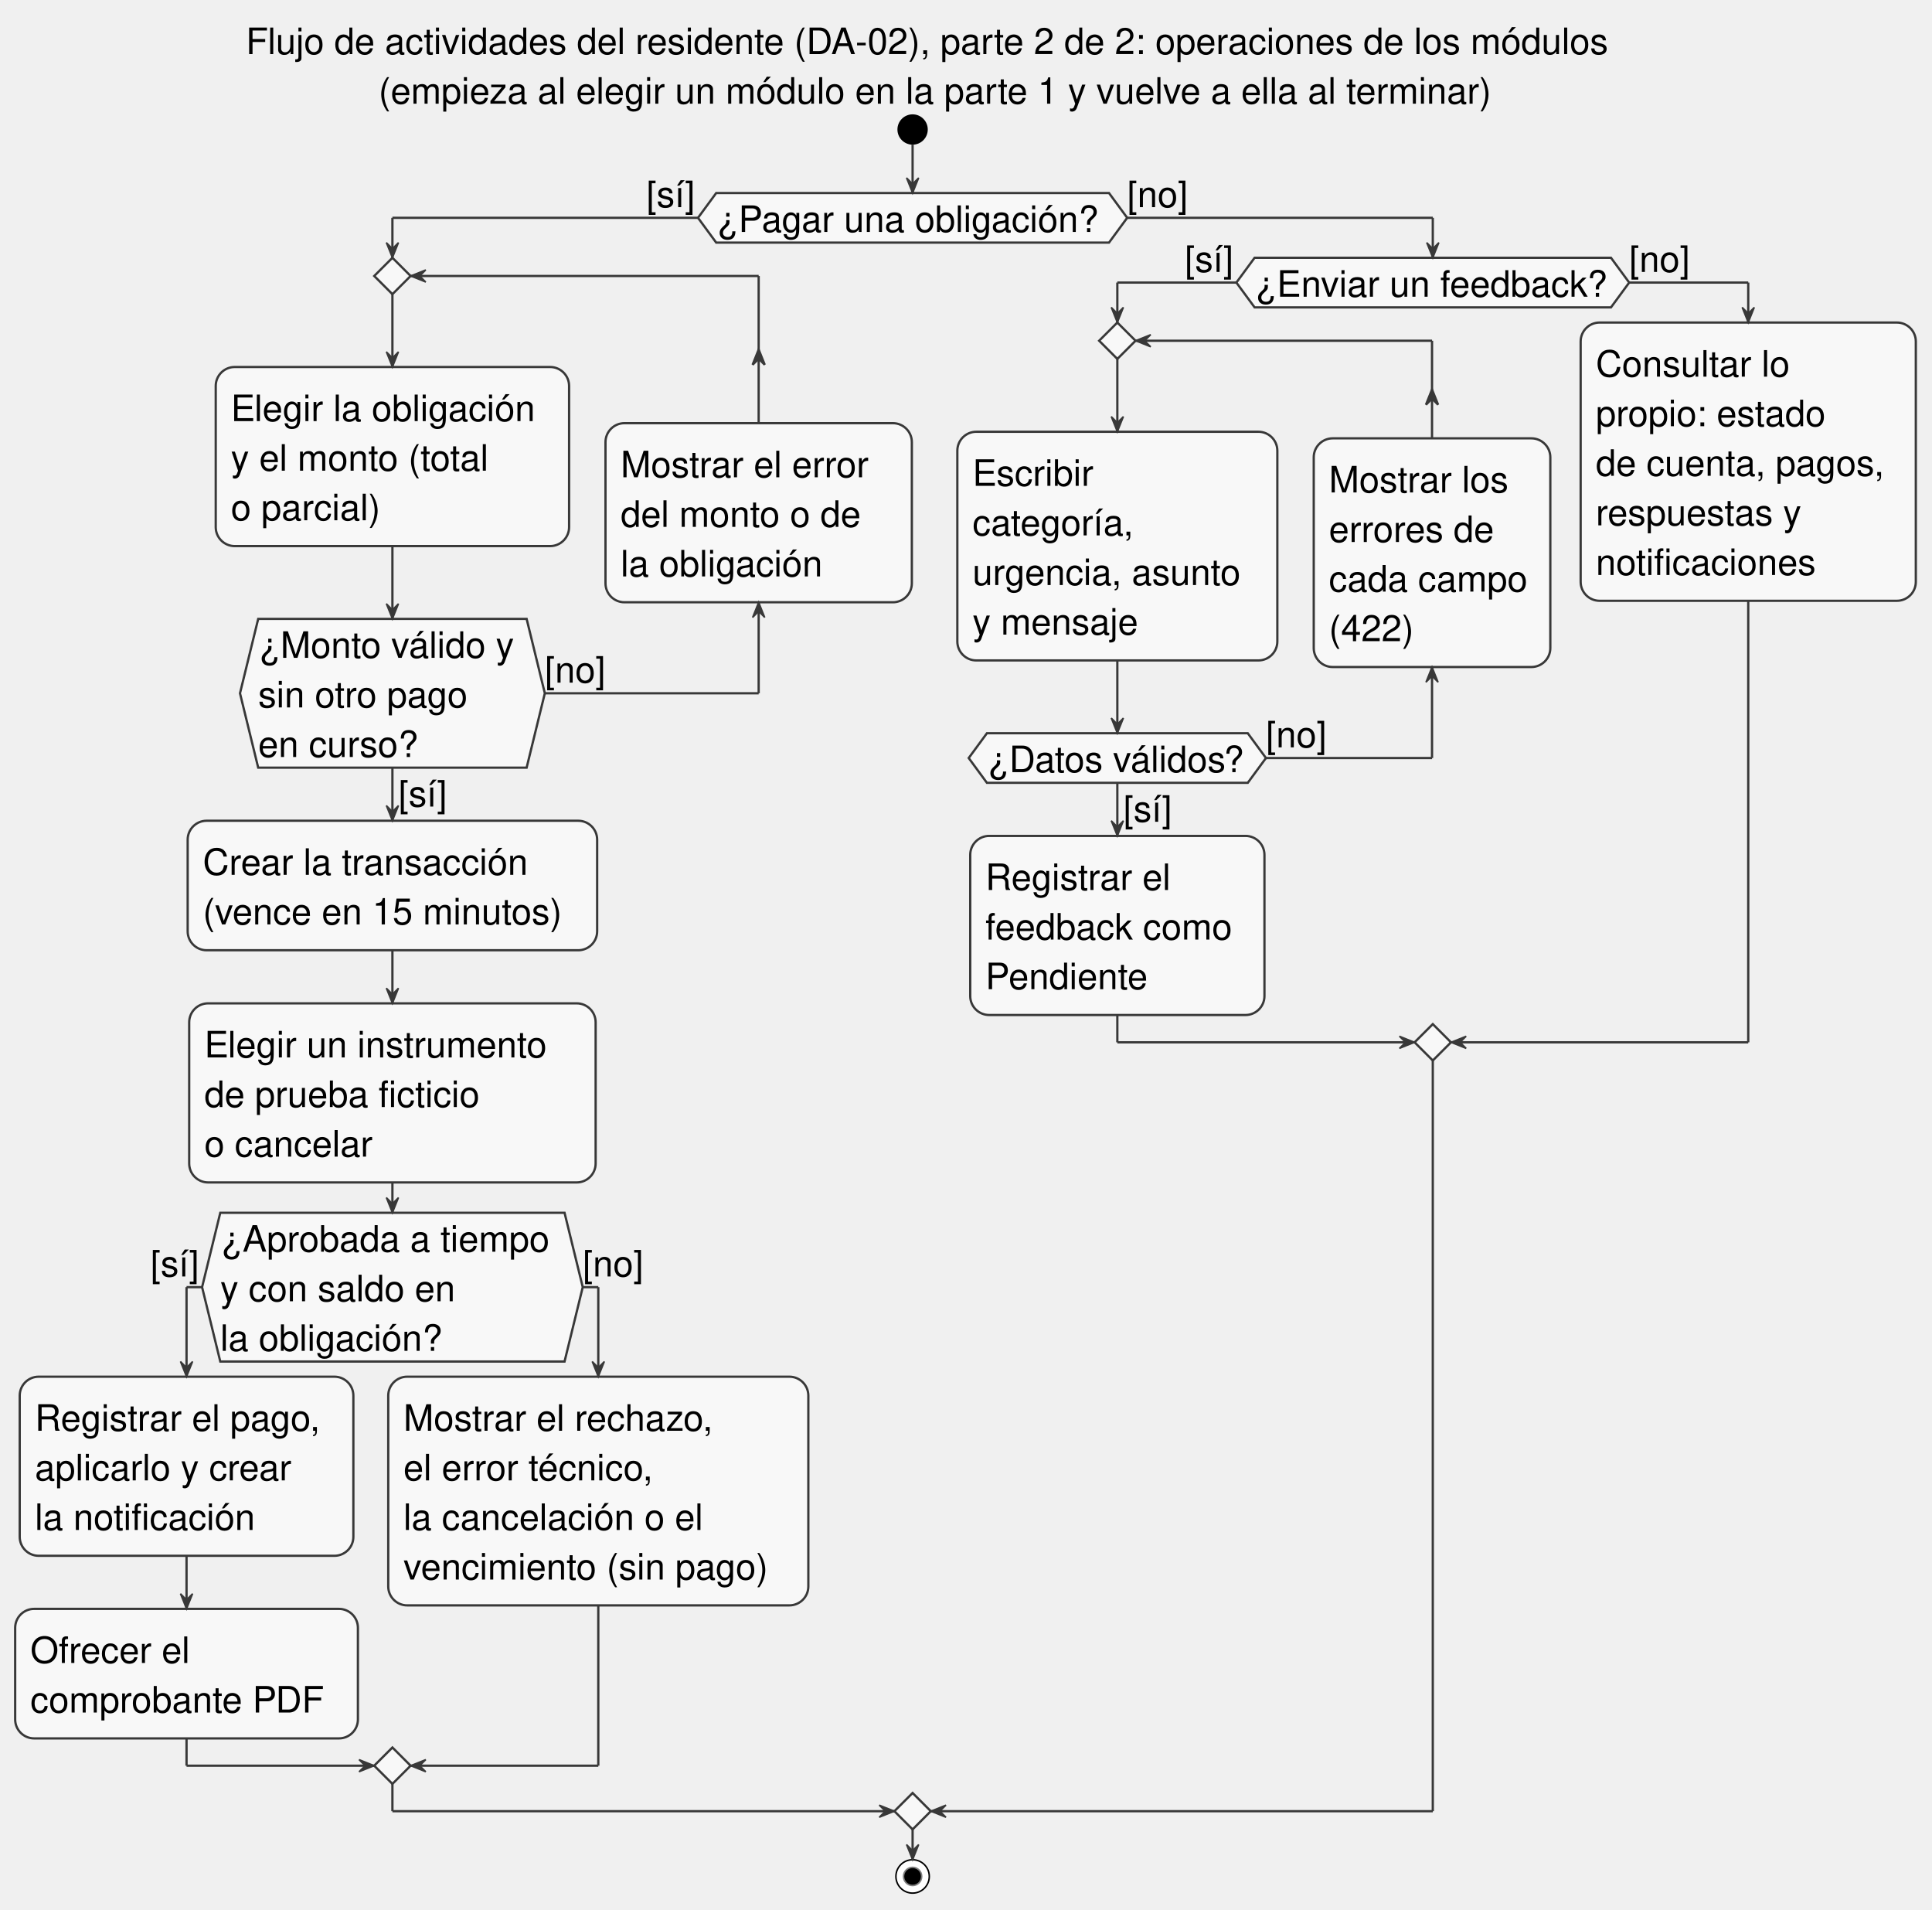
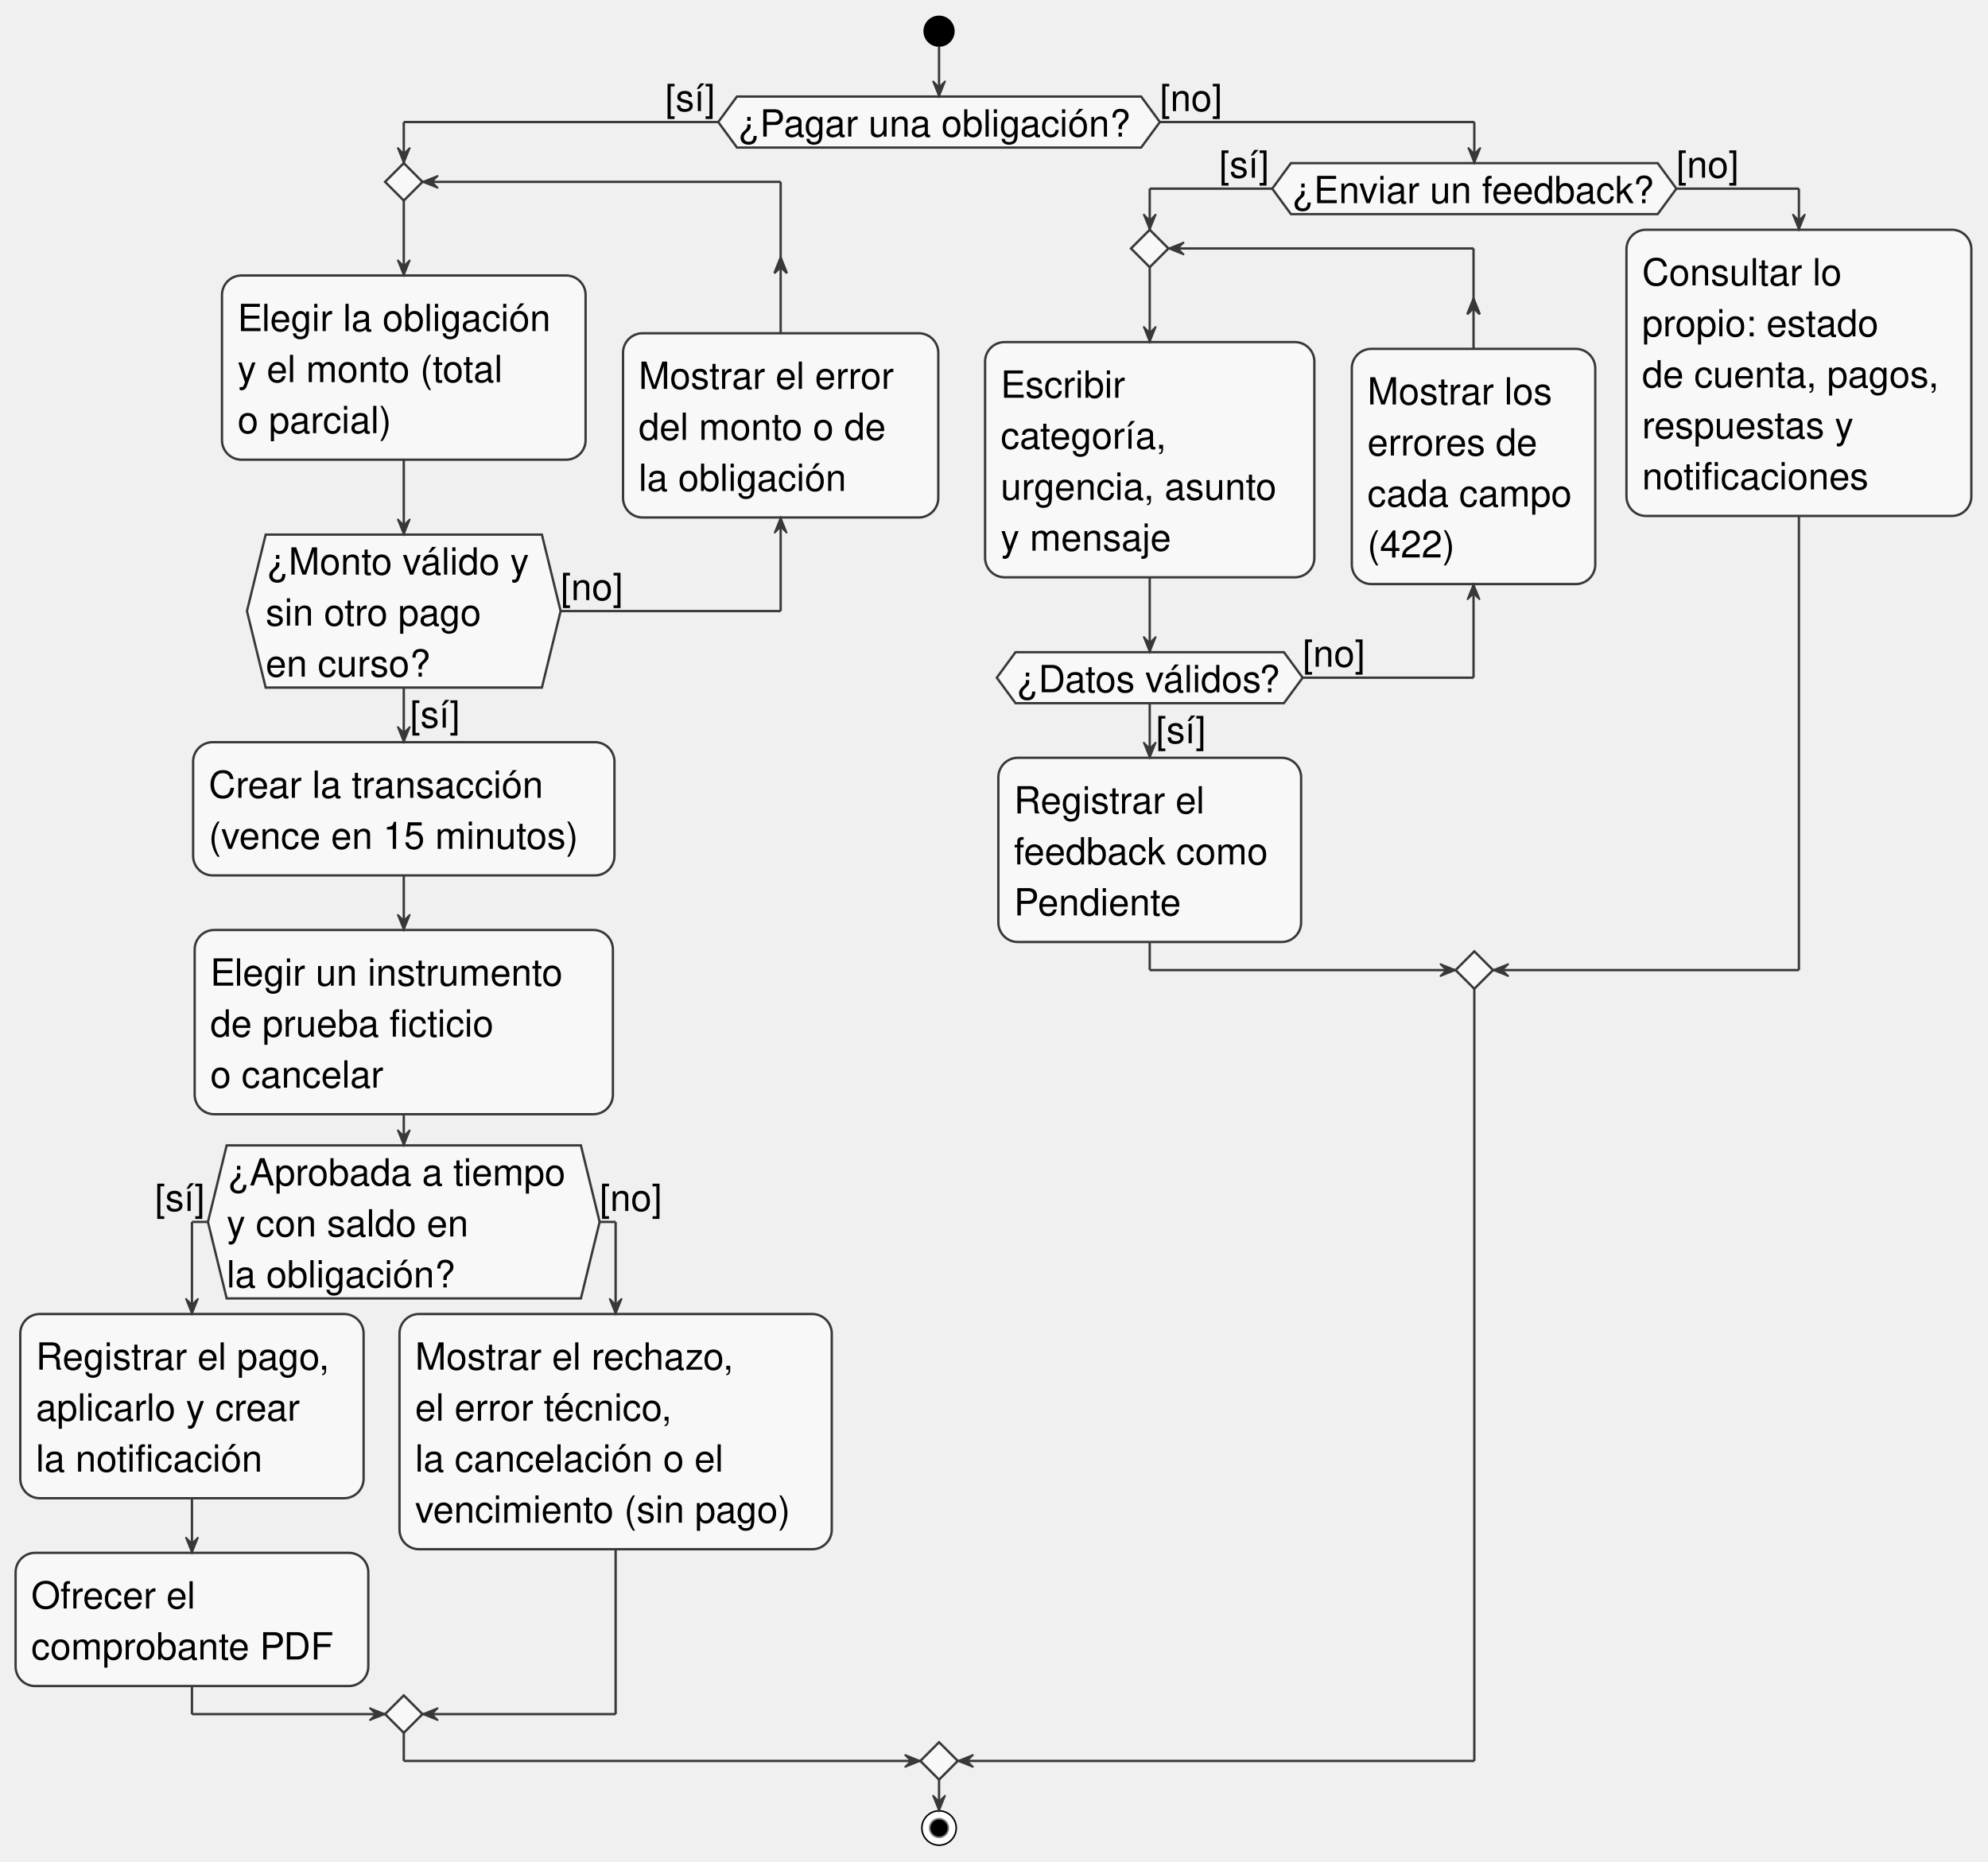
- <svg xmlns="http://www.w3.org/2000/svg" contentScriptType="application/ecmascript" contentStyleType="text/css" height="3934.375px" preserveAspectRatio="none" style="width:3981px;height:3934px;" version="1.1" viewBox="0 0 3981 3934" width="3981.25px" zoomAndPan="magnify">
+ <svg xmlns="http://www.w3.org/2000/svg" contentScriptType="application/ecmascript" contentStyleType="text/css" height="3728.125px" preserveAspectRatio="none" style="width:3981px;height:3728px;" version="1.1" viewBox="0 0 3981 3728" width="3981.25px" zoomAndPan="magnify">
  <defs />
  <g>
-     <text fill="#000000" font-family="Helvetica" font-size="75" lengthAdjust="spacingAndGlyphs" textLength="2962.5" x="506.641" y="111.425">Flujo de actividades del residente (DA-02), parte 2 de 2: operaciones de los módulos</text>
-     <text fill="#000000" font-family="Helvetica" font-size="75" lengthAdjust="spacingAndGlyphs" textLength="2415.625" x="780.078" y="213.575">(empieza al elegir un módulo en la parte 1 y vuelve a ella al terminar)</text>
-     <ellipse cx="1880.469" cy="266.799" fill="#000000" rx="31.25" ry="31.25" style="stroke: none; stroke-width: 3.125;" />
-     <polygon fill="#F8F8F8" points="1475.781,397.662,2285.156,397.662,2322.656,448.736,2285.156,499.811,1475.781,499.811,1438.281,448.736,1475.781,397.662" style="stroke: #383838; stroke-width: 4.688;" />
-     <text fill="#000000" font-family="Helvetica" font-size="75" lengthAdjust="spacingAndGlyphs" textLength="809.375" x="1475.781" y="477.837">¿Pagar una obligación?</text>
-     <text fill="#000000" font-family="Helvetica" font-size="75" lengthAdjust="spacingAndGlyphs" textLength="106.25" x="1332.031" y="426.762">[sí]</text>
-     <text fill="#000000" font-family="Helvetica" font-size="75" lengthAdjust="spacingAndGlyphs" textLength="143.75" x="2322.656" y="426.762">[no]</text>
-     <rect fill="#F8F8F8" height="368.949" rx="39.062" ry="39.062" style="stroke: #383838; stroke-width: 4.688;" width="728.125" x="444.531" y="756.061" />
-     <text fill="#000000" font-family="Helvetica" font-size="75" lengthAdjust="spacingAndGlyphs" textLength="665.625" x="475.781" y="867.486">Elegir la obligación</text>
-     <text fill="#000000" font-family="Helvetica" font-size="75" lengthAdjust="spacingAndGlyphs" textLength="578.125" x="475.781" y="969.636">y el monto (total</text>
-     <text fill="#000000" font-family="Helvetica" font-size="75" lengthAdjust="spacingAndGlyphs" textLength="321.875" x="475.781" y="1071.786">o parcial)</text>
-     <polygon fill="#F8F8F8" points="808.594,531.061,846.094,568.561,808.594,606.061,771.094,568.561,808.594,531.061" style="stroke: #383838; stroke-width: 4.688;" />
-     <polygon fill="#F8F8F8" points="532.031,1275.011,1085.156,1275.011,1122.656,1428.235,1085.156,1581.46,532.031,1581.46,494.531,1428.235,532.031,1275.011" style="stroke: #383838; stroke-width: 4.688;" />
-     <text fill="#000000" font-family="Helvetica" font-size="75" lengthAdjust="spacingAndGlyphs" textLength="106.25" x="821.094" y="1661.634">[sí]</text>
-     <text fill="#000000" font-family="Helvetica" font-size="75" lengthAdjust="spacingAndGlyphs" textLength="553.125" x="532.031" y="1355.185">¿Monto válido y</text>
-     <text fill="#000000" font-family="Helvetica" font-size="75" lengthAdjust="spacingAndGlyphs" textLength="475" x="532.031" y="1457.335">sin otro pago</text>
-     <text fill="#000000" font-family="Helvetica" font-size="75" lengthAdjust="spacingAndGlyphs" textLength="340.625" x="532.031" y="1559.485">en curso?</text>
-     <text fill="#000000" font-family="Helvetica" font-size="75" lengthAdjust="spacingAndGlyphs" textLength="143.75" x="1122.656" y="1406.26">[no]</text>
-     <rect fill="#F8F8F8" height="368.949" rx="39.062" ry="39.062" style="stroke: #383838; stroke-width: 4.688;" width="631.25" x="1247.656" y="871.786" />
-     <text fill="#000000" font-family="Helvetica" font-size="75" lengthAdjust="spacingAndGlyphs" textLength="568.75" x="1278.906" y="983.211">Mostrar el error</text>
-     <text fill="#000000" font-family="Helvetica" font-size="75" lengthAdjust="spacingAndGlyphs" textLength="540.625" x="1278.906" y="1085.36">del monto o de</text>
-     <text fill="#000000" font-family="Helvetica" font-size="75" lengthAdjust="spacingAndGlyphs" textLength="446.875" x="1278.906" y="1187.51">la obligación</text>
-     <rect fill="#F8F8F8" height="266.799" rx="39.062" ry="39.062" style="stroke: #383838; stroke-width: 4.688;" width="843.75" x="386.719" y="1690.835" />
-     <text fill="#000000" font-family="Helvetica" font-size="75" lengthAdjust="spacingAndGlyphs" textLength="703.125" x="417.969" y="1802.259">Crear la transacción</text>
-     <text fill="#000000" font-family="Helvetica" font-size="75" lengthAdjust="spacingAndGlyphs" textLength="781.25" x="417.969" y="1904.409">(vence en 15 minutos)</text>
-     <rect fill="#F8F8F8" height="368.949" rx="39.062" ry="39.062" style="stroke: #383838; stroke-width: 4.688;" width="837.5" x="389.844" y="2067.009" />
-     <text fill="#000000" font-family="Helvetica" font-size="75" lengthAdjust="spacingAndGlyphs" textLength="775" x="421.094" y="2178.434">Elegir un instrumento</text>
-     <text fill="#000000" font-family="Helvetica" font-size="75" lengthAdjust="spacingAndGlyphs" textLength="615.625" x="421.094" y="2280.584">de prueba ficticio</text>
-     <text fill="#000000" font-family="Helvetica" font-size="75" lengthAdjust="spacingAndGlyphs" textLength="362.5" x="421.094" y="2382.733">o cancelar</text>
-     <polygon fill="#F8F8F8" points="453.906,2498.458,1163.281,2498.458,1200.781,2651.683,1163.281,2804.907,453.906,2804.907,416.406,2651.683,453.906,2498.458" style="stroke: #383838; stroke-width: 4.688;" />
-     <text fill="#000000" font-family="Helvetica" font-size="75" lengthAdjust="spacingAndGlyphs" textLength="709.375" x="453.906" y="2578.633">¿Aprobada a tiempo</text>
-     <text fill="#000000" font-family="Helvetica" font-size="75" lengthAdjust="spacingAndGlyphs" textLength="506.25" x="453.906" y="2680.783">y con saldo en</text>
-     <text fill="#000000" font-family="Helvetica" font-size="75" lengthAdjust="spacingAndGlyphs" textLength="478.125" x="453.906" y="2782.932">la obligación?</text>
-     <text fill="#000000" font-family="Helvetica" font-size="75" lengthAdjust="spacingAndGlyphs" textLength="106.25" x="310.156" y="2629.708">[sí]</text>
-     <text fill="#000000" font-family="Helvetica" font-size="75" lengthAdjust="spacingAndGlyphs" textLength="143.75" x="1200.781" y="2629.708">[no]</text>
-     <rect fill="#F8F8F8" height="368.949" rx="39.062" ry="39.062" style="stroke: #383838; stroke-width: 4.688;" width="687.5" x="40.625" y="2836.157" />
-     <text fill="#000000" font-family="Helvetica" font-size="75" lengthAdjust="spacingAndGlyphs" textLength="625" x="71.875" y="2947.582">Registrar el pago,</text>
-     <text fill="#000000" font-family="Helvetica" font-size="75" lengthAdjust="spacingAndGlyphs" textLength="559.375" x="71.875" y="3049.732">aplicarlo y crear</text>
-     <text fill="#000000" font-family="Helvetica" font-size="75" lengthAdjust="spacingAndGlyphs" textLength="490.625" x="71.875" y="3151.881">la notificación</text>
-     <rect fill="#F8F8F8" height="266.799" rx="39.062" ry="39.062" style="stroke: #383838; stroke-width: 4.688;" width="706.25" x="31.25" y="3314.481" />
-     <text fill="#000000" font-family="Helvetica" font-size="75" lengthAdjust="spacingAndGlyphs" textLength="353.125" x="62.5" y="3425.906">Ofrecer el</text>
-     <text fill="#000000" font-family="Helvetica" font-size="75" lengthAdjust="spacingAndGlyphs" textLength="643.75" x="62.5" y="3528.056">comprobante PDF</text>
-     <rect fill="#F8F8F8" height="471.099" rx="39.062" ry="39.062" style="stroke: #383838; stroke-width: 4.688;" width="865.625" x="800" y="2836.157" />
-     <text fill="#000000" font-family="Helvetica" font-size="75" lengthAdjust="spacingAndGlyphs" textLength="684.375" x="831.25" y="2947.582">Mostrar el rechazo,</text>
-     <text fill="#000000" font-family="Helvetica" font-size="75" lengthAdjust="spacingAndGlyphs" textLength="562.5" x="831.25" y="3049.732">el error técnico,</text>
-     <text fill="#000000" font-family="Helvetica" font-size="75" lengthAdjust="spacingAndGlyphs" textLength="640.625" x="831.25" y="3151.881">la cancelación o el</text>
-     <text fill="#000000" font-family="Helvetica" font-size="75" lengthAdjust="spacingAndGlyphs" textLength="803.125" x="831.25" y="3254.031">vencimiento (sin pago)</text>
-     <polygon fill="#F8F8F8" points="808.594,3600.031,846.094,3637.531,808.594,3675.031,771.094,3637.531,808.594,3600.031" style="stroke: #383838; stroke-width: 4.688;" />
-     <polygon fill="#F8F8F8" points="2585.156,531.061,3319.531,531.061,3357.031,582.136,3319.531,633.211,2585.156,633.211,2547.656,582.136,2585.156,531.061" style="stroke: #383838; stroke-width: 4.688;" />
-     <text fill="#000000" font-family="Helvetica" font-size="75" lengthAdjust="spacingAndGlyphs" textLength="734.375" x="2585.156" y="611.236">¿Enviar un feedback?</text>
-     <text fill="#000000" font-family="Helvetica" font-size="75" lengthAdjust="spacingAndGlyphs" textLength="106.25" x="2441.406" y="560.161">[sí]</text>
-     <text fill="#000000" font-family="Helvetica" font-size="75" lengthAdjust="spacingAndGlyphs" textLength="143.75" x="3357.031" y="560.161">[no]</text>
-     <rect fill="#F8F8F8" height="471.099" rx="39.062" ry="39.062" style="stroke: #383838; stroke-width: 4.688;" width="659.375" x="1972.656" y="889.461" />
-     <text fill="#000000" font-family="Helvetica" font-size="75" lengthAdjust="spacingAndGlyphs" textLength="262.5" x="2003.906" y="1000.886">Escribir</text>
-     <text fill="#000000" font-family="Helvetica" font-size="75" lengthAdjust="spacingAndGlyphs" textLength="353.125" x="2003.906" y="1103.036">categoría,</text>
-     <text fill="#000000" font-family="Helvetica" font-size="75" lengthAdjust="spacingAndGlyphs" textLength="596.875" x="2003.906" y="1205.185">urgencia, asunto</text>
-     <text fill="#000000" font-family="Helvetica" font-size="75" lengthAdjust="spacingAndGlyphs" textLength="356.25" x="2003.906" y="1307.335">y mensaje</text>
-     <polygon fill="#F8F8F8" points="2302.344,664.461,2339.844,701.961,2302.344,739.461,2264.844,701.961,2302.344,664.461" style="stroke: #383838; stroke-width: 4.688;" />
-     <polygon fill="#F8F8F8" points="2033.594,1510.56,2571.094,1510.56,2608.594,1561.635,2571.094,1612.71,2033.594,1612.71,1996.094,1561.635,2033.594,1510.56" style="stroke: #383838; stroke-width: 4.688;" />
-     <text fill="#000000" font-family="Helvetica" font-size="75" lengthAdjust="spacingAndGlyphs" textLength="106.25" x="2314.844" y="1692.884">[sí]</text>
-     <text fill="#000000" font-family="Helvetica" font-size="75" lengthAdjust="spacingAndGlyphs" textLength="537.5" x="2033.594" y="1590.735">¿Datos válidos?</text>
-     <text fill="#000000" font-family="Helvetica" font-size="75" lengthAdjust="spacingAndGlyphs" textLength="143.75" x="2608.594" y="1539.66">[no]</text>
-     <rect fill="#F8F8F8" height="471.099" rx="39.062" ry="39.062" style="stroke: #383838; stroke-width: 4.688;" width="487.5" x="2707.031" y="903.036" />
-     <text fill="#000000" font-family="Helvetica" font-size="75" lengthAdjust="spacingAndGlyphs" textLength="406.25" x="2738.281" y="1014.461">Mostrar los</text>
-     <text fill="#000000" font-family="Helvetica" font-size="75" lengthAdjust="spacingAndGlyphs" textLength="375" x="2738.281" y="1116.61">errores de</text>
-     <text fill="#000000" font-family="Helvetica" font-size="75" lengthAdjust="spacingAndGlyphs" textLength="425" x="2738.281" y="1218.76">cada campo</text>
-     <text fill="#000000" font-family="Helvetica" font-size="75" lengthAdjust="spacingAndGlyphs" textLength="175" x="2738.281" y="1320.91">(422)</text>
-     <rect fill="#F8F8F8" height="368.949" rx="39.062" ry="39.062" style="stroke: #383838; stroke-width: 4.688;" width="606.25" x="1999.219" y="1722.085" />
-     <text fill="#000000" font-family="Helvetica" font-size="75" lengthAdjust="spacingAndGlyphs" textLength="406.25" x="2030.469" y="1833.509">Registrar el</text>
-     <text fill="#000000" font-family="Helvetica" font-size="75" lengthAdjust="spacingAndGlyphs" textLength="543.75" x="2030.469" y="1935.659">feedback como</text>
-     <text fill="#000000" font-family="Helvetica" font-size="75" lengthAdjust="spacingAndGlyphs" textLength="365.625" x="2030.469" y="2037.809">Pendiente</text>
-     <rect fill="#F8F8F8" height="573.249" rx="39.062" ry="39.062" style="stroke: #383838; stroke-width: 4.688;" width="690.625" x="3257.031" y="664.461" />
-     <text fill="#000000" font-family="Helvetica" font-size="75" lengthAdjust="spacingAndGlyphs" textLength="428.125" x="3288.281" y="775.886">Consultar lo</text>
-     <text fill="#000000" font-family="Helvetica" font-size="75" lengthAdjust="spacingAndGlyphs" textLength="518.75" x="3288.281" y="878.036">propio: estado</text>
-     <text fill="#000000" font-family="Helvetica" font-size="75" lengthAdjust="spacingAndGlyphs" textLength="628.125" x="3288.281" y="980.185">de cuenta, pagos,</text>
-     <text fill="#000000" font-family="Helvetica" font-size="75" lengthAdjust="spacingAndGlyphs" textLength="450" x="3288.281" y="1082.335">respuestas y</text>
-     <text fill="#000000" font-family="Helvetica" font-size="75" lengthAdjust="spacingAndGlyphs" textLength="493.75" x="3288.281" y="1184.485">notificaciones</text>
-     <polygon fill="#F8F8F8" points="2952.344,2109.784,2989.844,2147.284,2952.344,2184.784,2914.844,2147.284,2952.344,2109.784" style="stroke: #383838; stroke-width: 4.688;" />
-     <polygon fill="#F8F8F8" points="1880.469,3693.781,1917.969,3731.281,1880.469,3768.781,1842.969,3731.281,1880.469,3693.781" style="stroke: #383838; stroke-width: 4.688;" />
-     <ellipse cx="1880.469" cy="3865.656" fill="#FFFFFF" rx="34.375" ry="34.375" style="stroke: #000000; stroke-width: 3.125;" />
-     <ellipse cx="1880.469" cy="3865.656" fill="#000000" rx="18.75" ry="18.75" style="stroke: #7F7F7F; stroke-width: 3.125;" />
-     <line style="stroke: #383838; stroke-width: 4.688;" x1="808.594" x2="808.594" y1="606.061" y2="756.061" />
-     <polygon fill="#383838" points="796.094,724.811,808.594,756.061,821.094,724.811,808.594,737.311" style="stroke: #383838; stroke-width: 3.125;" />
-     <line style="stroke: #383838; stroke-width: 4.688;" x1="1122.656" x2="1563.281" y1="1428.235" y2="1428.235" />
-     <line style="stroke: #383838; stroke-width: 4.688;" x1="1563.281" x2="1563.281" y1="1240.735" y2="1428.235" />
-     <polygon fill="#383838" points="1550.781,1271.985,1563.281,1240.735,1575.781,1271.985,1563.281,1259.485" style="stroke: #383838; stroke-width: 3.125;" />
-     <polygon fill="#383838" points="1550.781,751.424,1563.281,720.174,1575.781,751.424,1563.281,738.924" style="stroke: #383838; stroke-width: 4.688;" />
-     <line style="stroke: #383838; stroke-width: 4.688;" x1="1563.281" x2="1563.281" y1="568.561" y2="871.786" />
-     <line style="stroke: #383838; stroke-width: 4.688;" x1="1563.281" x2="846.094" y1="568.561" y2="568.561" />
-     <polygon fill="#383838" points="877.344,556.061,846.094,568.561,877.344,581.061,864.844,568.561" style="stroke: #383838; stroke-width: 3.125;" />
-     <line style="stroke: #383838; stroke-width: 4.688;" x1="808.594" x2="808.594" y1="1125.011" y2="1275.011" />
-     <polygon fill="#383838" points="796.094,1243.761,808.594,1275.011,821.094,1243.761,808.594,1256.261" style="stroke: #383838; stroke-width: 3.125;" />
-     <line style="stroke: #383838; stroke-width: 4.688;" x1="808.594" x2="808.594" y1="1581.46" y2="1690.835" />
-     <polygon fill="#383838" points="796.094,1659.585,808.594,1690.835,821.094,1659.585,808.594,1672.085" style="stroke: #383838; stroke-width: 3.125;" />
-     <line style="stroke: #383838; stroke-width: 4.688;" x1="808.594" x2="808.594" y1="1957.634" y2="2067.009" />
-     <polygon fill="#383838" points="796.094,2035.759,808.594,2067.009,821.094,2035.759,808.594,2048.259" style="stroke: #383838; stroke-width: 3.125;" />
-     <line style="stroke: #383838; stroke-width: 4.688;" x1="384.375" x2="384.375" y1="3205.106" y2="3314.481" />
-     <polygon fill="#383838" points="371.875,3283.231,384.375,3314.481,396.875,3283.231,384.375,3295.731" style="stroke: #383838; stroke-width: 3.125;" />
-     <line style="stroke: #383838; stroke-width: 4.688;" x1="416.406" x2="384.375" y1="2651.683" y2="2651.683" />
-     <line style="stroke: #383838; stroke-width: 4.688;" x1="384.375" x2="384.375" y1="2651.683" y2="2836.157" />
-     <polygon fill="#383838" points="371.875,2804.907,384.375,2836.157,396.875,2804.907,384.375,2817.407" style="stroke: #383838; stroke-width: 3.125;" />
-     <line style="stroke: #383838; stroke-width: 4.688;" x1="1200.781" x2="1232.812" y1="2651.683" y2="2651.683" />
-     <line style="stroke: #383838; stroke-width: 4.688;" x1="1232.812" x2="1232.812" y1="2651.683" y2="2836.157" />
-     <polygon fill="#383838" points="1220.312,2804.907,1232.812,2836.157,1245.312,2804.907,1232.812,2817.407" style="stroke: #383838; stroke-width: 3.125;" />
-     <line style="stroke: #383838; stroke-width: 4.688;" x1="384.375" x2="384.375" y1="3581.281" y2="3637.531" />
-     <line style="stroke: #383838; stroke-width: 4.688;" x1="384.375" x2="771.094" y1="3637.531" y2="3637.531" />
-     <polygon fill="#383838" points="739.844,3625.031,771.094,3637.531,739.844,3650.031,752.344,3637.531" style="stroke: #383838; stroke-width: 3.125;" />
-     <line style="stroke: #383838; stroke-width: 4.688;" x1="1232.812" x2="1232.812" y1="3307.256" y2="3637.531" />
-     <line style="stroke: #383838; stroke-width: 4.688;" x1="1232.812" x2="846.094" y1="3637.531" y2="3637.531" />
-     <polygon fill="#383838" points="877.344,3625.031,846.094,3637.531,877.344,3650.031,864.844,3637.531" style="stroke: #383838; stroke-width: 3.125;" />
-     <line style="stroke: #383838; stroke-width: 4.688;" x1="808.594" x2="808.594" y1="2435.958" y2="2498.458" />
-     <polygon fill="#383838" points="796.094,2467.208,808.594,2498.458,821.094,2467.208,808.594,2479.708" style="stroke: #383838; stroke-width: 3.125;" />
-     <line style="stroke: #383838; stroke-width: 4.688;" x1="2302.344" x2="2302.344" y1="739.461" y2="889.461" />
-     <polygon fill="#383838" points="2289.844,858.211,2302.344,889.461,2314.844,858.211,2302.344,870.711" style="stroke: #383838; stroke-width: 3.125;" />
-     <line style="stroke: #383838; stroke-width: 4.688;" x1="2608.594" x2="2950.781" y1="1561.635" y2="1561.635" />
-     <line style="stroke: #383838; stroke-width: 4.688;" x1="2950.781" x2="2950.781" y1="1374.135" y2="1561.635" />
-     <polygon fill="#383838" points="2938.281,1405.385,2950.781,1374.135,2963.281,1405.385,2950.781,1392.885" style="stroke: #383838; stroke-width: 3.125;" />
-     <polygon fill="#383838" points="2938.281,833.749,2950.781,802.499,2963.281,833.749,2950.781,821.249" style="stroke: #383838; stroke-width: 4.688;" />
-     <line style="stroke: #383838; stroke-width: 4.688;" x1="2950.781" x2="2950.781" y1="701.961" y2="903.036" />
-     <line style="stroke: #383838; stroke-width: 4.688;" x1="2950.781" x2="2339.844" y1="701.961" y2="701.961" />
-     <polygon fill="#383838" points="2371.094,689.461,2339.844,701.961,2371.094,714.461,2358.594,701.961" style="stroke: #383838; stroke-width: 3.125;" />
-     <line style="stroke: #383838; stroke-width: 4.688;" x1="2302.344" x2="2302.344" y1="1360.56" y2="1510.56" />
-     <polygon fill="#383838" points="2289.844,1479.31,2302.344,1510.56,2314.844,1479.31,2302.344,1491.81" style="stroke: #383838; stroke-width: 3.125;" />
-     <line style="stroke: #383838; stroke-width: 4.688;" x1="2302.344" x2="2302.344" y1="1612.71" y2="1722.085" />
-     <polygon fill="#383838" points="2289.844,1690.835,2302.344,1722.085,2314.844,1690.835,2302.344,1703.335" style="stroke: #383838; stroke-width: 3.125;" />
-     <line style="stroke: #383838; stroke-width: 4.688;" x1="2547.656" x2="2302.344" y1="582.136" y2="582.136" />
-     <line style="stroke: #383838; stroke-width: 4.688;" x1="2302.344" x2="2302.344" y1="582.136" y2="664.461" />
-     <polygon fill="#383838" points="2289.844,633.211,2302.344,664.461,2314.844,633.211,2302.344,645.711" style="stroke: #383838; stroke-width: 3.125;" />
-     <line style="stroke: #383838; stroke-width: 4.688;" x1="3357.031" x2="3602.344" y1="582.136" y2="582.136" />
-     <line style="stroke: #383838; stroke-width: 4.688;" x1="3602.344" x2="3602.344" y1="582.136" y2="664.461" />
-     <polygon fill="#383838" points="3589.844,633.211,3602.344,664.461,3614.844,633.211,3602.344,645.711" style="stroke: #383838; stroke-width: 3.125;" />
-     <line style="stroke: #383838; stroke-width: 4.688;" x1="2302.344" x2="2302.344" y1="2091.034" y2="2147.284" />
-     <line style="stroke: #383838; stroke-width: 4.688;" x1="2302.344" x2="2914.844" y1="2147.284" y2="2147.284" />
-     <polygon fill="#383838" points="2883.594,2134.784,2914.844,2147.284,2883.594,2159.784,2896.094,2147.284" style="stroke: #383838; stroke-width: 3.125;" />
-     <line style="stroke: #383838; stroke-width: 4.688;" x1="3602.344" x2="3602.344" y1="1237.71" y2="2147.284" />
-     <line style="stroke: #383838; stroke-width: 4.688;" x1="3602.344" x2="2989.844" y1="2147.284" y2="2147.284" />
-     <polygon fill="#383838" points="3021.094,2134.784,2989.844,2147.284,3021.094,2159.784,3008.594,2147.284" style="stroke: #383838; stroke-width: 3.125;" />
-     <line style="stroke: #383838; stroke-width: 4.688;" x1="1438.281" x2="808.594" y1="448.736" y2="448.736" />
-     <line style="stroke: #383838; stroke-width: 4.688;" x1="808.594" x2="808.594" y1="448.736" y2="531.061" />
-     <polygon fill="#383838" points="796.094,499.811,808.594,531.061,821.094,499.811,808.594,512.311" style="stroke: #383838; stroke-width: 3.125;" />
-     <line style="stroke: #383838; stroke-width: 4.688;" x1="2322.656" x2="2952.344" y1="448.736" y2="448.736" />
-     <line style="stroke: #383838; stroke-width: 4.688;" x1="2952.344" x2="2952.344" y1="448.736" y2="531.061" />
-     <polygon fill="#383838" points="2939.844,499.811,2952.344,531.061,2964.844,499.811,2952.344,512.311" style="stroke: #383838; stroke-width: 3.125;" />
-     <line style="stroke: #383838; stroke-width: 4.688;" x1="808.594" x2="808.594" y1="3675.031" y2="3731.281" />
-     <line style="stroke: #383838; stroke-width: 4.688;" x1="808.594" x2="1842.969" y1="3731.281" y2="3731.281" />
-     <polygon fill="#383838" points="1811.719,3718.781,1842.969,3731.281,1811.719,3743.781,1824.219,3731.281" style="stroke: #383838; stroke-width: 3.125;" />
-     <line style="stroke: #383838; stroke-width: 4.688;" x1="2952.344" x2="2952.344" y1="2184.784" y2="3731.281" />
-     <line style="stroke: #383838; stroke-width: 4.688;" x1="2952.344" x2="1917.969" y1="3731.281" y2="3731.281" />
-     <polygon fill="#383838" points="1949.219,3718.781,1917.969,3731.281,1949.219,3743.781,1936.719,3731.281" style="stroke: #383838; stroke-width: 3.125;" />
-     <line style="stroke: #383838; stroke-width: 4.688;" x1="1880.469" x2="1880.469" y1="298.049" y2="397.662" />
-     <polygon fill="#383838" points="1867.969,366.412,1880.469,397.662,1892.969,366.412,1880.469,378.912" style="stroke: #383838; stroke-width: 3.125;" />
-     <line style="stroke: #383838; stroke-width: 4.688;" x1="1880.469" x2="1880.469" y1="3768.781" y2="3831.281" />
-     <polygon fill="#383838" points="1867.969,3800.031,1880.469,3831.281,1892.969,3800.031,1880.469,3812.531" style="stroke: #383838; stroke-width: 3.125;" />
+     <ellipse cx="1880.469" cy="62.5" fill="#000000" rx="31.25" ry="31.25" style="stroke: none; stroke-width: 3.125;" />
+     <polygon fill="#F8F8F8" points="1475.781,193.362,2285.156,193.362,2322.656,244.437,2285.156,295.512,1475.781,295.512,1438.281,244.437,1475.781,193.362" style="stroke: #383838; stroke-width: 4.688;" />
+     <text fill="#000000" font-family="Helvetica" font-size="75" lengthAdjust="spacingAndGlyphs" textLength="809.375" x="1475.781" y="273.537">¿Pagar una obligación?</text>
+     <text fill="#000000" font-family="Helvetica" font-size="75" lengthAdjust="spacingAndGlyphs" textLength="106.25" x="1332.031" y="222.462">[sí]</text>
+     <text fill="#000000" font-family="Helvetica" font-size="75" lengthAdjust="spacingAndGlyphs" textLength="143.75" x="2322.656" y="222.462">[no]</text>
+     <rect fill="#F8F8F8" height="368.949" rx="39.062" ry="39.062" style="stroke: #383838; stroke-width: 4.688;" width="728.125" x="444.531" y="551.762" />
+     <text fill="#000000" font-family="Helvetica" font-size="75" lengthAdjust="spacingAndGlyphs" textLength="665.625" x="475.781" y="663.187">Elegir la obligación</text>
+     <text fill="#000000" font-family="Helvetica" font-size="75" lengthAdjust="spacingAndGlyphs" textLength="578.125" x="475.781" y="765.337">y el monto (total</text>
+     <text fill="#000000" font-family="Helvetica" font-size="75" lengthAdjust="spacingAndGlyphs" textLength="321.875" x="475.781" y="867.486">o parcial)</text>
+     <polygon fill="#F8F8F8" points="808.594,326.762,846.094,364.262,808.594,401.762,771.094,364.262,808.594,326.762" style="stroke: #383838; stroke-width: 4.688;" />
+     <polygon fill="#F8F8F8" points="532.031,1070.711,1085.156,1070.711,1122.656,1223.936,1085.156,1377.16,532.031,1377.16,494.531,1223.936,532.031,1070.711" style="stroke: #383838; stroke-width: 4.688;" />
+     <text fill="#000000" font-family="Helvetica" font-size="75" lengthAdjust="spacingAndGlyphs" textLength="106.25" x="821.094" y="1457.335">[sí]</text>
+     <text fill="#000000" font-family="Helvetica" font-size="75" lengthAdjust="spacingAndGlyphs" textLength="553.125" x="532.031" y="1150.886">¿Monto válido y</text>
+     <text fill="#000000" font-family="Helvetica" font-size="75" lengthAdjust="spacingAndGlyphs" textLength="475" x="532.031" y="1253.036">sin otro pago</text>
+     <text fill="#000000" font-family="Helvetica" font-size="75" lengthAdjust="spacingAndGlyphs" textLength="340.625" x="532.031" y="1355.185">en curso?</text>
+     <text fill="#000000" font-family="Helvetica" font-size="75" lengthAdjust="spacingAndGlyphs" textLength="143.75" x="1122.656" y="1201.961">[no]</text>
+     <rect fill="#F8F8F8" height="368.949" rx="39.062" ry="39.062" style="stroke: #383838; stroke-width: 4.688;" width="631.25" x="1247.656" y="667.486" />
+     <text fill="#000000" font-family="Helvetica" font-size="75" lengthAdjust="spacingAndGlyphs" textLength="568.75" x="1278.906" y="778.911">Mostrar el error</text>
+     <text fill="#000000" font-family="Helvetica" font-size="75" lengthAdjust="spacingAndGlyphs" textLength="540.625" x="1278.906" y="881.061">del monto o de</text>
+     <text fill="#000000" font-family="Helvetica" font-size="75" lengthAdjust="spacingAndGlyphs" textLength="446.875" x="1278.906" y="983.211">la obligación</text>
+     <rect fill="#F8F8F8" height="266.799" rx="39.062" ry="39.062" style="stroke: #383838; stroke-width: 4.688;" width="843.75" x="386.719" y="1486.535" />
+     <text fill="#000000" font-family="Helvetica" font-size="75" lengthAdjust="spacingAndGlyphs" textLength="703.125" x="417.969" y="1597.96">Crear la transacción</text>
+     <text fill="#000000" font-family="Helvetica" font-size="75" lengthAdjust="spacingAndGlyphs" textLength="781.25" x="417.969" y="1700.11">(vence en 15 minutos)</text>
+     <rect fill="#F8F8F8" height="368.949" rx="39.062" ry="39.062" style="stroke: #383838; stroke-width: 4.688;" width="837.5" x="389.844" y="1862.71" />
+     <text fill="#000000" font-family="Helvetica" font-size="75" lengthAdjust="spacingAndGlyphs" textLength="775" x="421.094" y="1974.134">Elegir un instrumento</text>
+     <text fill="#000000" font-family="Helvetica" font-size="75" lengthAdjust="spacingAndGlyphs" textLength="615.625" x="421.094" y="2076.284">de prueba ficticio</text>
+     <text fill="#000000" font-family="Helvetica" font-size="75" lengthAdjust="spacingAndGlyphs" textLength="362.5" x="421.094" y="2178.434">o cancelar</text>
+     <polygon fill="#F8F8F8" points="453.906,2294.159,1163.281,2294.159,1200.781,2447.383,1163.281,2600.608,453.906,2600.608,416.406,2447.383,453.906,2294.159" style="stroke: #383838; stroke-width: 4.688;" />
+     <text fill="#000000" font-family="Helvetica" font-size="75" lengthAdjust="spacingAndGlyphs" textLength="709.375" x="453.906" y="2374.334">¿Aprobada a tiempo</text>
+     <text fill="#000000" font-family="Helvetica" font-size="75" lengthAdjust="spacingAndGlyphs" textLength="506.25" x="453.906" y="2476.483">y con saldo en</text>
+     <text fill="#000000" font-family="Helvetica" font-size="75" lengthAdjust="spacingAndGlyphs" textLength="478.125" x="453.906" y="2578.633">la obligación?</text>
+     <text fill="#000000" font-family="Helvetica" font-size="75" lengthAdjust="spacingAndGlyphs" textLength="106.25" x="310.156" y="2425.408">[sí]</text>
+     <text fill="#000000" font-family="Helvetica" font-size="75" lengthAdjust="spacingAndGlyphs" textLength="143.75" x="1200.781" y="2425.408">[no]</text>
+     <rect fill="#F8F8F8" height="368.949" rx="39.062" ry="39.062" style="stroke: #383838; stroke-width: 4.688;" width="687.5" x="40.625" y="2631.858" />
+     <text fill="#000000" font-family="Helvetica" font-size="75" lengthAdjust="spacingAndGlyphs" textLength="625" x="71.875" y="2743.283">Registrar el pago,</text>
+     <text fill="#000000" font-family="Helvetica" font-size="75" lengthAdjust="spacingAndGlyphs" textLength="559.375" x="71.875" y="2845.432">aplicarlo y crear</text>
+     <text fill="#000000" font-family="Helvetica" font-size="75" lengthAdjust="spacingAndGlyphs" textLength="490.625" x="71.875" y="2947.582">la notificación</text>
+     <rect fill="#F8F8F8" height="266.799" rx="39.062" ry="39.062" style="stroke: #383838; stroke-width: 4.688;" width="706.25" x="31.25" y="3110.182" />
+     <text fill="#000000" font-family="Helvetica" font-size="75" lengthAdjust="spacingAndGlyphs" textLength="353.125" x="62.5" y="3221.607">Ofrecer el</text>
+     <text fill="#000000" font-family="Helvetica" font-size="75" lengthAdjust="spacingAndGlyphs" textLength="643.75" x="62.5" y="3323.756">comprobante PDF</text>
+     <rect fill="#F8F8F8" height="471.099" rx="39.062" ry="39.062" style="stroke: #383838; stroke-width: 4.688;" width="865.625" x="800" y="2631.858" />
+     <text fill="#000000" font-family="Helvetica" font-size="75" lengthAdjust="spacingAndGlyphs" textLength="684.375" x="831.25" y="2743.283">Mostrar el rechazo,</text>
+     <text fill="#000000" font-family="Helvetica" font-size="75" lengthAdjust="spacingAndGlyphs" textLength="562.5" x="831.25" y="2845.432">el error técnico,</text>
+     <text fill="#000000" font-family="Helvetica" font-size="75" lengthAdjust="spacingAndGlyphs" textLength="640.625" x="831.25" y="2947.582">la cancelación o el</text>
+     <text fill="#000000" font-family="Helvetica" font-size="75" lengthAdjust="spacingAndGlyphs" textLength="803.125" x="831.25" y="3049.732">vencimiento (sin pago)</text>
+     <polygon fill="#F8F8F8" points="808.594,3395.731,846.094,3433.231,808.594,3470.731,771.094,3433.231,808.594,3395.731" style="stroke: #383838; stroke-width: 4.688;" />
+     <polygon fill="#F8F8F8" points="2585.156,326.762,3319.531,326.762,3357.031,377.837,3319.531,428.912,2585.156,428.912,2547.656,377.837,2585.156,326.762" style="stroke: #383838; stroke-width: 4.688;" />
+     <text fill="#000000" font-family="Helvetica" font-size="75" lengthAdjust="spacingAndGlyphs" textLength="734.375" x="2585.156" y="406.937">¿Enviar un feedback?</text>
+     <text fill="#000000" font-family="Helvetica" font-size="75" lengthAdjust="spacingAndGlyphs" textLength="106.25" x="2441.406" y="355.862">[sí]</text>
+     <text fill="#000000" font-family="Helvetica" font-size="75" lengthAdjust="spacingAndGlyphs" textLength="143.75" x="3357.031" y="355.862">[no]</text>
+     <rect fill="#F8F8F8" height="471.099" rx="39.062" ry="39.062" style="stroke: #383838; stroke-width: 4.688;" width="659.375" x="1972.656" y="685.162" />
+     <text fill="#000000" font-family="Helvetica" font-size="75" lengthAdjust="spacingAndGlyphs" textLength="262.5" x="2003.906" y="796.587">Escribir</text>
+     <text fill="#000000" font-family="Helvetica" font-size="75" lengthAdjust="spacingAndGlyphs" textLength="353.125" x="2003.906" y="898.736">categoría,</text>
+     <text fill="#000000" font-family="Helvetica" font-size="75" lengthAdjust="spacingAndGlyphs" textLength="596.875" x="2003.906" y="1000.886">urgencia, asunto</text>
+     <text fill="#000000" font-family="Helvetica" font-size="75" lengthAdjust="spacingAndGlyphs" textLength="356.25" x="2003.906" y="1103.036">y mensaje</text>
+     <polygon fill="#F8F8F8" points="2302.344,460.162,2339.844,497.662,2302.344,535.162,2264.844,497.662,2302.344,460.162" style="stroke: #383838; stroke-width: 4.688;" />
+     <polygon fill="#F8F8F8" points="2033.594,1306.261,2571.094,1306.261,2608.594,1357.335,2571.094,1408.41,2033.594,1408.41,1996.094,1357.335,2033.594,1306.261" style="stroke: #383838; stroke-width: 4.688;" />
+     <text fill="#000000" font-family="Helvetica" font-size="75" lengthAdjust="spacingAndGlyphs" textLength="106.25" x="2314.844" y="1488.585">[sí]</text>
+     <text fill="#000000" font-family="Helvetica" font-size="75" lengthAdjust="spacingAndGlyphs" textLength="537.5" x="2033.594" y="1386.435">¿Datos válidos?</text>
+     <text fill="#000000" font-family="Helvetica" font-size="75" lengthAdjust="spacingAndGlyphs" textLength="143.75" x="2608.594" y="1335.36">[no]</text>
+     <rect fill="#F8F8F8" height="471.099" rx="39.062" ry="39.062" style="stroke: #383838; stroke-width: 4.688;" width="487.5" x="2707.031" y="698.736" />
+     <text fill="#000000" font-family="Helvetica" font-size="75" lengthAdjust="spacingAndGlyphs" textLength="406.25" x="2738.281" y="810.161">Mostrar los</text>
+     <text fill="#000000" font-family="Helvetica" font-size="75" lengthAdjust="spacingAndGlyphs" textLength="375" x="2738.281" y="912.311">errores de</text>
+     <text fill="#000000" font-family="Helvetica" font-size="75" lengthAdjust="spacingAndGlyphs" textLength="425" x="2738.281" y="1014.461">cada campo</text>
+     <text fill="#000000" font-family="Helvetica" font-size="75" lengthAdjust="spacingAndGlyphs" textLength="175" x="2738.281" y="1116.61">(422)</text>
+     <rect fill="#F8F8F8" height="368.949" rx="39.062" ry="39.062" style="stroke: #383838; stroke-width: 4.688;" width="606.25" x="1999.219" y="1517.785" />
+     <text fill="#000000" font-family="Helvetica" font-size="75" lengthAdjust="spacingAndGlyphs" textLength="406.25" x="2030.469" y="1629.21">Registrar el</text>
+     <text fill="#000000" font-family="Helvetica" font-size="75" lengthAdjust="spacingAndGlyphs" textLength="543.75" x="2030.469" y="1731.36">feedback como</text>
+     <text fill="#000000" font-family="Helvetica" font-size="75" lengthAdjust="spacingAndGlyphs" textLength="365.625" x="2030.469" y="1833.509">Pendiente</text>
+     <rect fill="#F8F8F8" height="573.249" rx="39.062" ry="39.062" style="stroke: #383838; stroke-width: 4.688;" width="690.625" x="3257.031" y="460.162" />
+     <text fill="#000000" font-family="Helvetica" font-size="75" lengthAdjust="spacingAndGlyphs" textLength="428.125" x="3288.281" y="571.587">Consultar lo</text>
+     <text fill="#000000" font-family="Helvetica" font-size="75" lengthAdjust="spacingAndGlyphs" textLength="518.75" x="3288.281" y="673.736">propio: estado</text>
+     <text fill="#000000" font-family="Helvetica" font-size="75" lengthAdjust="spacingAndGlyphs" textLength="628.125" x="3288.281" y="775.886">de cuenta, pagos,</text>
+     <text fill="#000000" font-family="Helvetica" font-size="75" lengthAdjust="spacingAndGlyphs" textLength="450" x="3288.281" y="878.036">respuestas y</text>
+     <text fill="#000000" font-family="Helvetica" font-size="75" lengthAdjust="spacingAndGlyphs" textLength="493.75" x="3288.281" y="980.185">notificaciones</text>
+     <polygon fill="#F8F8F8" points="2952.344,1905.484,2989.844,1942.984,2952.344,1980.484,2914.844,1942.984,2952.344,1905.484" style="stroke: #383838; stroke-width: 4.688;" />
+     <polygon fill="#F8F8F8" points="1880.469,3489.481,1917.969,3526.981,1880.469,3564.481,1842.969,3526.981,1880.469,3489.481" style="stroke: #383838; stroke-width: 4.688;" />
+     <ellipse cx="1880.469" cy="3661.356" fill="#FFFFFF" rx="34.375" ry="34.375" style="stroke: #000000; stroke-width: 3.125;" />
+     <ellipse cx="1880.469" cy="3661.356" fill="#000000" rx="18.75" ry="18.75" style="stroke: #7F7F7F; stroke-width: 3.125;" />
+     <line style="stroke: #383838; stroke-width: 4.688;" x1="808.594" x2="808.594" y1="401.762" y2="551.762" />
+     <polygon fill="#383838" points="796.094,520.512,808.594,551.762,821.094,520.512,808.594,533.012" style="stroke: #383838; stroke-width: 3.125;" />
+     <line style="stroke: #383838; stroke-width: 4.688;" x1="1122.656" x2="1563.281" y1="1223.936" y2="1223.936" />
+     <line style="stroke: #383838; stroke-width: 4.688;" x1="1563.281" x2="1563.281" y1="1036.436" y2="1223.936" />
+     <polygon fill="#383838" points="1550.781,1067.686,1563.281,1036.436,1575.781,1067.686,1563.281,1055.186" style="stroke: #383838; stroke-width: 3.125;" />
+     <polygon fill="#383838" points="1550.781,547.124,1563.281,515.874,1575.781,547.124,1563.281,534.624" style="stroke: #383838; stroke-width: 4.688;" />
+     <line style="stroke: #383838; stroke-width: 4.688;" x1="1563.281" x2="1563.281" y1="364.262" y2="667.486" />
+     <line style="stroke: #383838; stroke-width: 4.688;" x1="1563.281" x2="846.094" y1="364.262" y2="364.262" />
+     <polygon fill="#383838" points="877.344,351.762,846.094,364.262,877.344,376.762,864.844,364.262" style="stroke: #383838; stroke-width: 3.125;" />
+     <line style="stroke: #383838; stroke-width: 4.688;" x1="808.594" x2="808.594" y1="920.711" y2="1070.711" />
+     <polygon fill="#383838" points="796.094,1039.461,808.594,1070.711,821.094,1039.461,808.594,1051.961" style="stroke: #383838; stroke-width: 3.125;" />
+     <line style="stroke: #383838; stroke-width: 4.688;" x1="808.594" x2="808.594" y1="1377.16" y2="1486.535" />
+     <polygon fill="#383838" points="796.094,1455.285,808.594,1486.535,821.094,1455.285,808.594,1467.785" style="stroke: #383838; stroke-width: 3.125;" />
+     <line style="stroke: #383838; stroke-width: 4.688;" x1="808.594" x2="808.594" y1="1753.335" y2="1862.71" />
+     <polygon fill="#383838" points="796.094,1831.46,808.594,1862.71,821.094,1831.46,808.594,1843.96" style="stroke: #383838; stroke-width: 3.125;" />
+     <line style="stroke: #383838; stroke-width: 4.688;" x1="384.375" x2="384.375" y1="3000.807" y2="3110.182" />
+     <polygon fill="#383838" points="371.875,3078.932,384.375,3110.182,396.875,3078.932,384.375,3091.432" style="stroke: #383838; stroke-width: 3.125;" />
+     <line style="stroke: #383838; stroke-width: 4.688;" x1="416.406" x2="384.375" y1="2447.383" y2="2447.383" />
+     <line style="stroke: #383838; stroke-width: 4.688;" x1="384.375" x2="384.375" y1="2447.383" y2="2631.858" />
+     <polygon fill="#383838" points="371.875,2600.608,384.375,2631.858,396.875,2600.608,384.375,2613.108" style="stroke: #383838; stroke-width: 3.125;" />
+     <line style="stroke: #383838; stroke-width: 4.688;" x1="1200.781" x2="1232.812" y1="2447.383" y2="2447.383" />
+     <line style="stroke: #383838; stroke-width: 4.688;" x1="1232.812" x2="1232.812" y1="2447.383" y2="2631.858" />
+     <polygon fill="#383838" points="1220.312,2600.608,1232.812,2631.858,1245.312,2600.608,1232.812,2613.108" style="stroke: #383838; stroke-width: 3.125;" />
+     <line style="stroke: #383838; stroke-width: 4.688;" x1="384.375" x2="384.375" y1="3376.981" y2="3433.231" />
+     <line style="stroke: #383838; stroke-width: 4.688;" x1="384.375" x2="771.094" y1="3433.231" y2="3433.231" />
+     <polygon fill="#383838" points="739.844,3420.731,771.094,3433.231,739.844,3445.731,752.344,3433.231" style="stroke: #383838; stroke-width: 3.125;" />
+     <line style="stroke: #383838; stroke-width: 4.688;" x1="1232.812" x2="1232.812" y1="3102.957" y2="3433.231" />
+     <line style="stroke: #383838; stroke-width: 4.688;" x1="1232.812" x2="846.094" y1="3433.231" y2="3433.231" />
+     <polygon fill="#383838" points="877.344,3420.731,846.094,3433.231,877.344,3445.731,864.844,3433.231" style="stroke: #383838; stroke-width: 3.125;" />
+     <line style="stroke: #383838; stroke-width: 4.688;" x1="808.594" x2="808.594" y1="2231.659" y2="2294.159" />
+     <polygon fill="#383838" points="796.094,2262.909,808.594,2294.159,821.094,2262.909,808.594,2275.409" style="stroke: #383838; stroke-width: 3.125;" />
+     <line style="stroke: #383838; stroke-width: 4.688;" x1="2302.344" x2="2302.344" y1="535.162" y2="685.162" />
+     <polygon fill="#383838" points="2289.844,653.912,2302.344,685.162,2314.844,653.912,2302.344,666.412" style="stroke: #383838; stroke-width: 3.125;" />
+     <line style="stroke: #383838; stroke-width: 4.688;" x1="2608.594" x2="2950.781" y1="1357.335" y2="1357.335" />
+     <line style="stroke: #383838; stroke-width: 4.688;" x1="2950.781" x2="2950.781" y1="1169.835" y2="1357.335" />
+     <polygon fill="#383838" points="2938.281,1201.085,2950.781,1169.835,2963.281,1201.085,2950.781,1188.585" style="stroke: #383838; stroke-width: 3.125;" />
+     <polygon fill="#383838" points="2938.281,629.449,2950.781,598.199,2963.281,629.449,2950.781,616.949" style="stroke: #383838; stroke-width: 4.688;" />
+     <line style="stroke: #383838; stroke-width: 4.688;" x1="2950.781" x2="2950.781" y1="497.662" y2="698.736" />
+     <line style="stroke: #383838; stroke-width: 4.688;" x1="2950.781" x2="2339.844" y1="497.662" y2="497.662" />
+     <polygon fill="#383838" points="2371.094,485.162,2339.844,497.662,2371.094,510.162,2358.594,497.662" style="stroke: #383838; stroke-width: 3.125;" />
+     <line style="stroke: #383838; stroke-width: 4.688;" x1="2302.344" x2="2302.344" y1="1156.261" y2="1306.261" />
+     <polygon fill="#383838" points="2289.844,1275.011,2302.344,1306.261,2314.844,1275.011,2302.344,1287.511" style="stroke: #383838; stroke-width: 3.125;" />
+     <line style="stroke: #383838; stroke-width: 4.688;" x1="2302.344" x2="2302.344" y1="1408.41" y2="1517.785" />
+     <polygon fill="#383838" points="2289.844,1486.535,2302.344,1517.785,2314.844,1486.535,2302.344,1499.035" style="stroke: #383838; stroke-width: 3.125;" />
+     <line style="stroke: #383838; stroke-width: 4.688;" x1="2547.656" x2="2302.344" y1="377.837" y2="377.837" />
+     <line style="stroke: #383838; stroke-width: 4.688;" x1="2302.344" x2="2302.344" y1="377.837" y2="460.162" />
+     <polygon fill="#383838" points="2289.844,428.912,2302.344,460.162,2314.844,428.912,2302.344,441.412" style="stroke: #383838; stroke-width: 3.125;" />
+     <line style="stroke: #383838; stroke-width: 4.688;" x1="3357.031" x2="3602.344" y1="377.837" y2="377.837" />
+     <line style="stroke: #383838; stroke-width: 4.688;" x1="3602.344" x2="3602.344" y1="377.837" y2="460.162" />
+     <polygon fill="#383838" points="3589.844,428.912,3602.344,460.162,3614.844,428.912,3602.344,441.412" style="stroke: #383838; stroke-width: 3.125;" />
+     <line style="stroke: #383838; stroke-width: 4.688;" x1="2302.344" x2="2302.344" y1="1886.734" y2="1942.984" />
+     <line style="stroke: #383838; stroke-width: 4.688;" x1="2302.344" x2="2914.844" y1="1942.984" y2="1942.984" />
+     <polygon fill="#383838" points="2883.594,1930.484,2914.844,1942.984,2883.594,1955.484,2896.094,1942.984" style="stroke: #383838; stroke-width: 3.125;" />
+     <line style="stroke: #383838; stroke-width: 4.688;" x1="3602.344" x2="3602.344" y1="1033.41" y2="1942.984" />
+     <line style="stroke: #383838; stroke-width: 4.688;" x1="3602.344" x2="2989.844" y1="1942.984" y2="1942.984" />
+     <polygon fill="#383838" points="3021.094,1930.484,2989.844,1942.984,3021.094,1955.484,3008.594,1942.984" style="stroke: #383838; stroke-width: 3.125;" />
+     <line style="stroke: #383838; stroke-width: 4.688;" x1="1438.281" x2="808.594" y1="244.437" y2="244.437" />
+     <line style="stroke: #383838; stroke-width: 4.688;" x1="808.594" x2="808.594" y1="244.437" y2="326.762" />
+     <polygon fill="#383838" points="796.094,295.512,808.594,326.762,821.094,295.512,808.594,308.012" style="stroke: #383838; stroke-width: 3.125;" />
+     <line style="stroke: #383838; stroke-width: 4.688;" x1="2322.656" x2="2952.344" y1="244.437" y2="244.437" />
+     <line style="stroke: #383838; stroke-width: 4.688;" x1="2952.344" x2="2952.344" y1="244.437" y2="326.762" />
+     <polygon fill="#383838" points="2939.844,295.512,2952.344,326.762,2964.844,295.512,2952.344,308.012" style="stroke: #383838; stroke-width: 3.125;" />
+     <line style="stroke: #383838; stroke-width: 4.688;" x1="808.594" x2="808.594" y1="3470.731" y2="3526.981" />
+     <line style="stroke: #383838; stroke-width: 4.688;" x1="808.594" x2="1842.969" y1="3526.981" y2="3526.981" />
+     <polygon fill="#383838" points="1811.719,3514.481,1842.969,3526.981,1811.719,3539.481,1824.219,3526.981" style="stroke: #383838; stroke-width: 3.125;" />
+     <line style="stroke: #383838; stroke-width: 4.688;" x1="2952.344" x2="2952.344" y1="1980.484" y2="3526.981" />
+     <line style="stroke: #383838; stroke-width: 4.688;" x1="2952.344" x2="1917.969" y1="3526.981" y2="3526.981" />
+     <polygon fill="#383838" points="1949.219,3514.481,1917.969,3526.981,1949.219,3539.481,1936.719,3526.981" style="stroke: #383838; stroke-width: 3.125;" />
+     <line style="stroke: #383838; stroke-width: 4.688;" x1="1880.469" x2="1880.469" y1="93.75" y2="193.362" />
+     <polygon fill="#383838" points="1867.969,162.112,1880.469,193.362,1892.969,162.112,1880.469,174.612" style="stroke: #383838; stroke-width: 3.125;" />
+     <line style="stroke: #383838; stroke-width: 4.688;" x1="1880.469" x2="1880.469" y1="3564.481" y2="3626.981" />
+     <polygon fill="#383838" points="1867.969,3595.731,1880.469,3626.981,1892.969,3595.731,1880.469,3608.231" style="stroke: #383838; stroke-width: 3.125;" />
  </g>
</svg>
